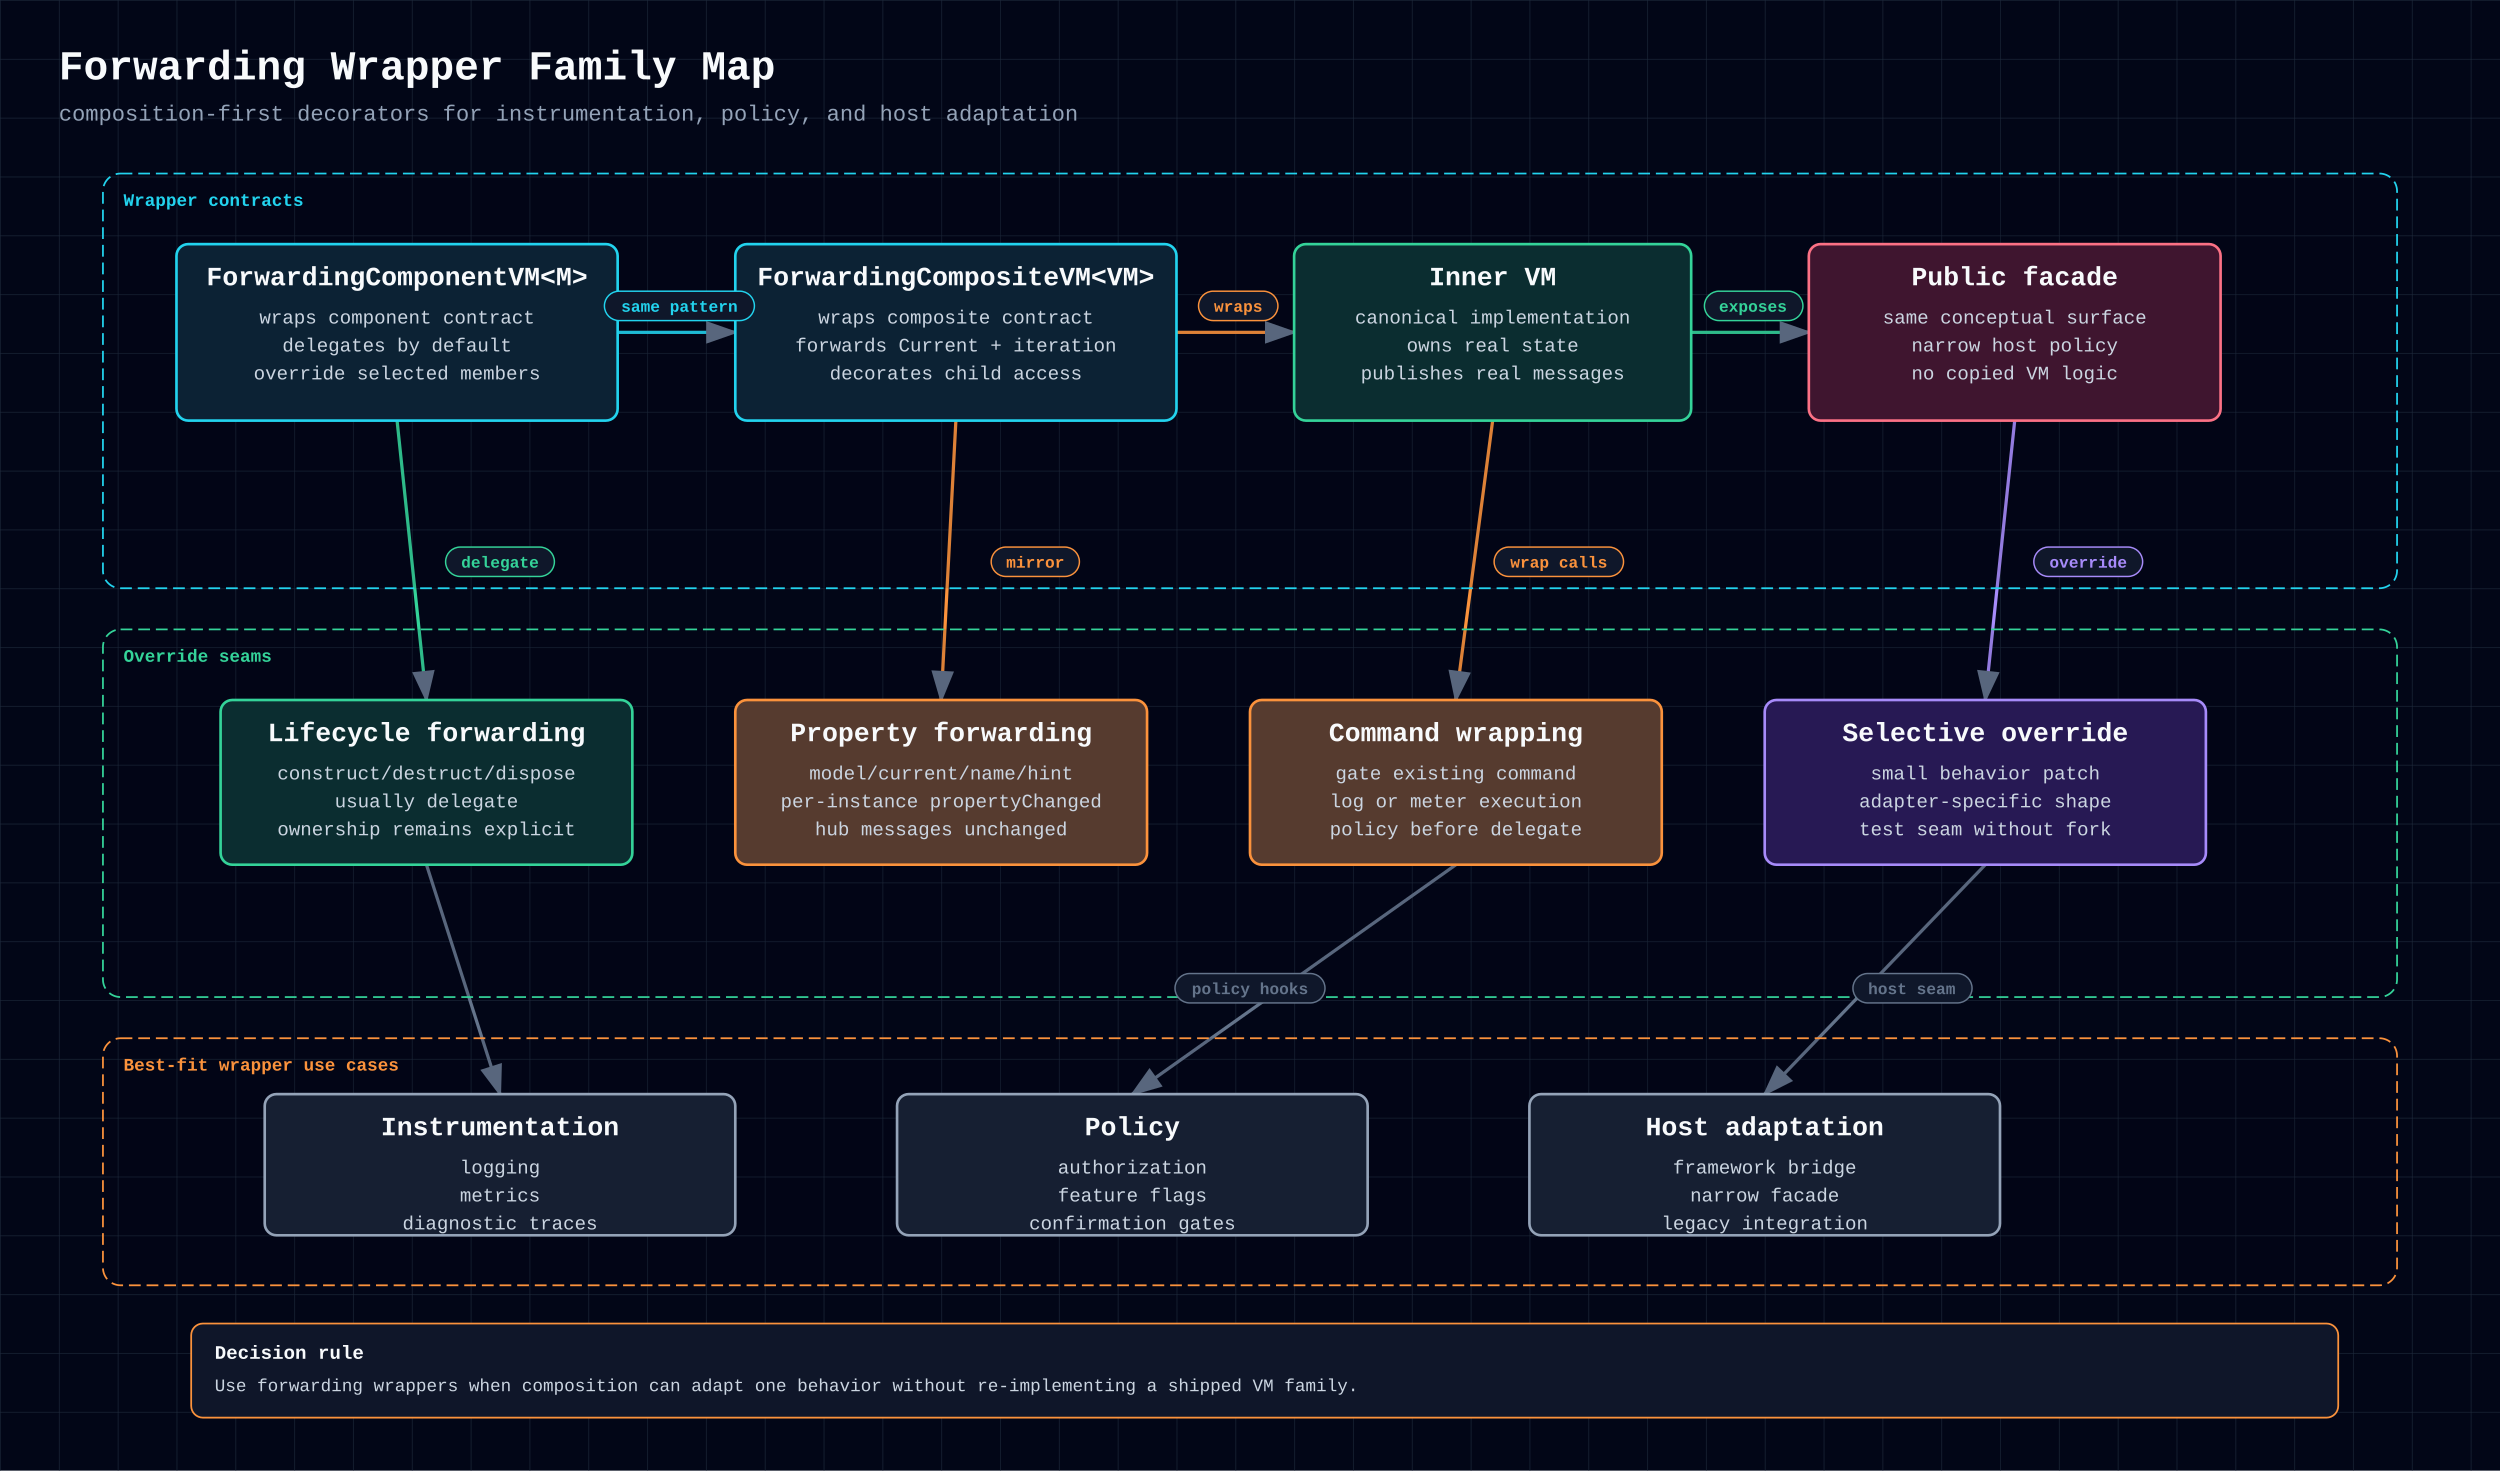
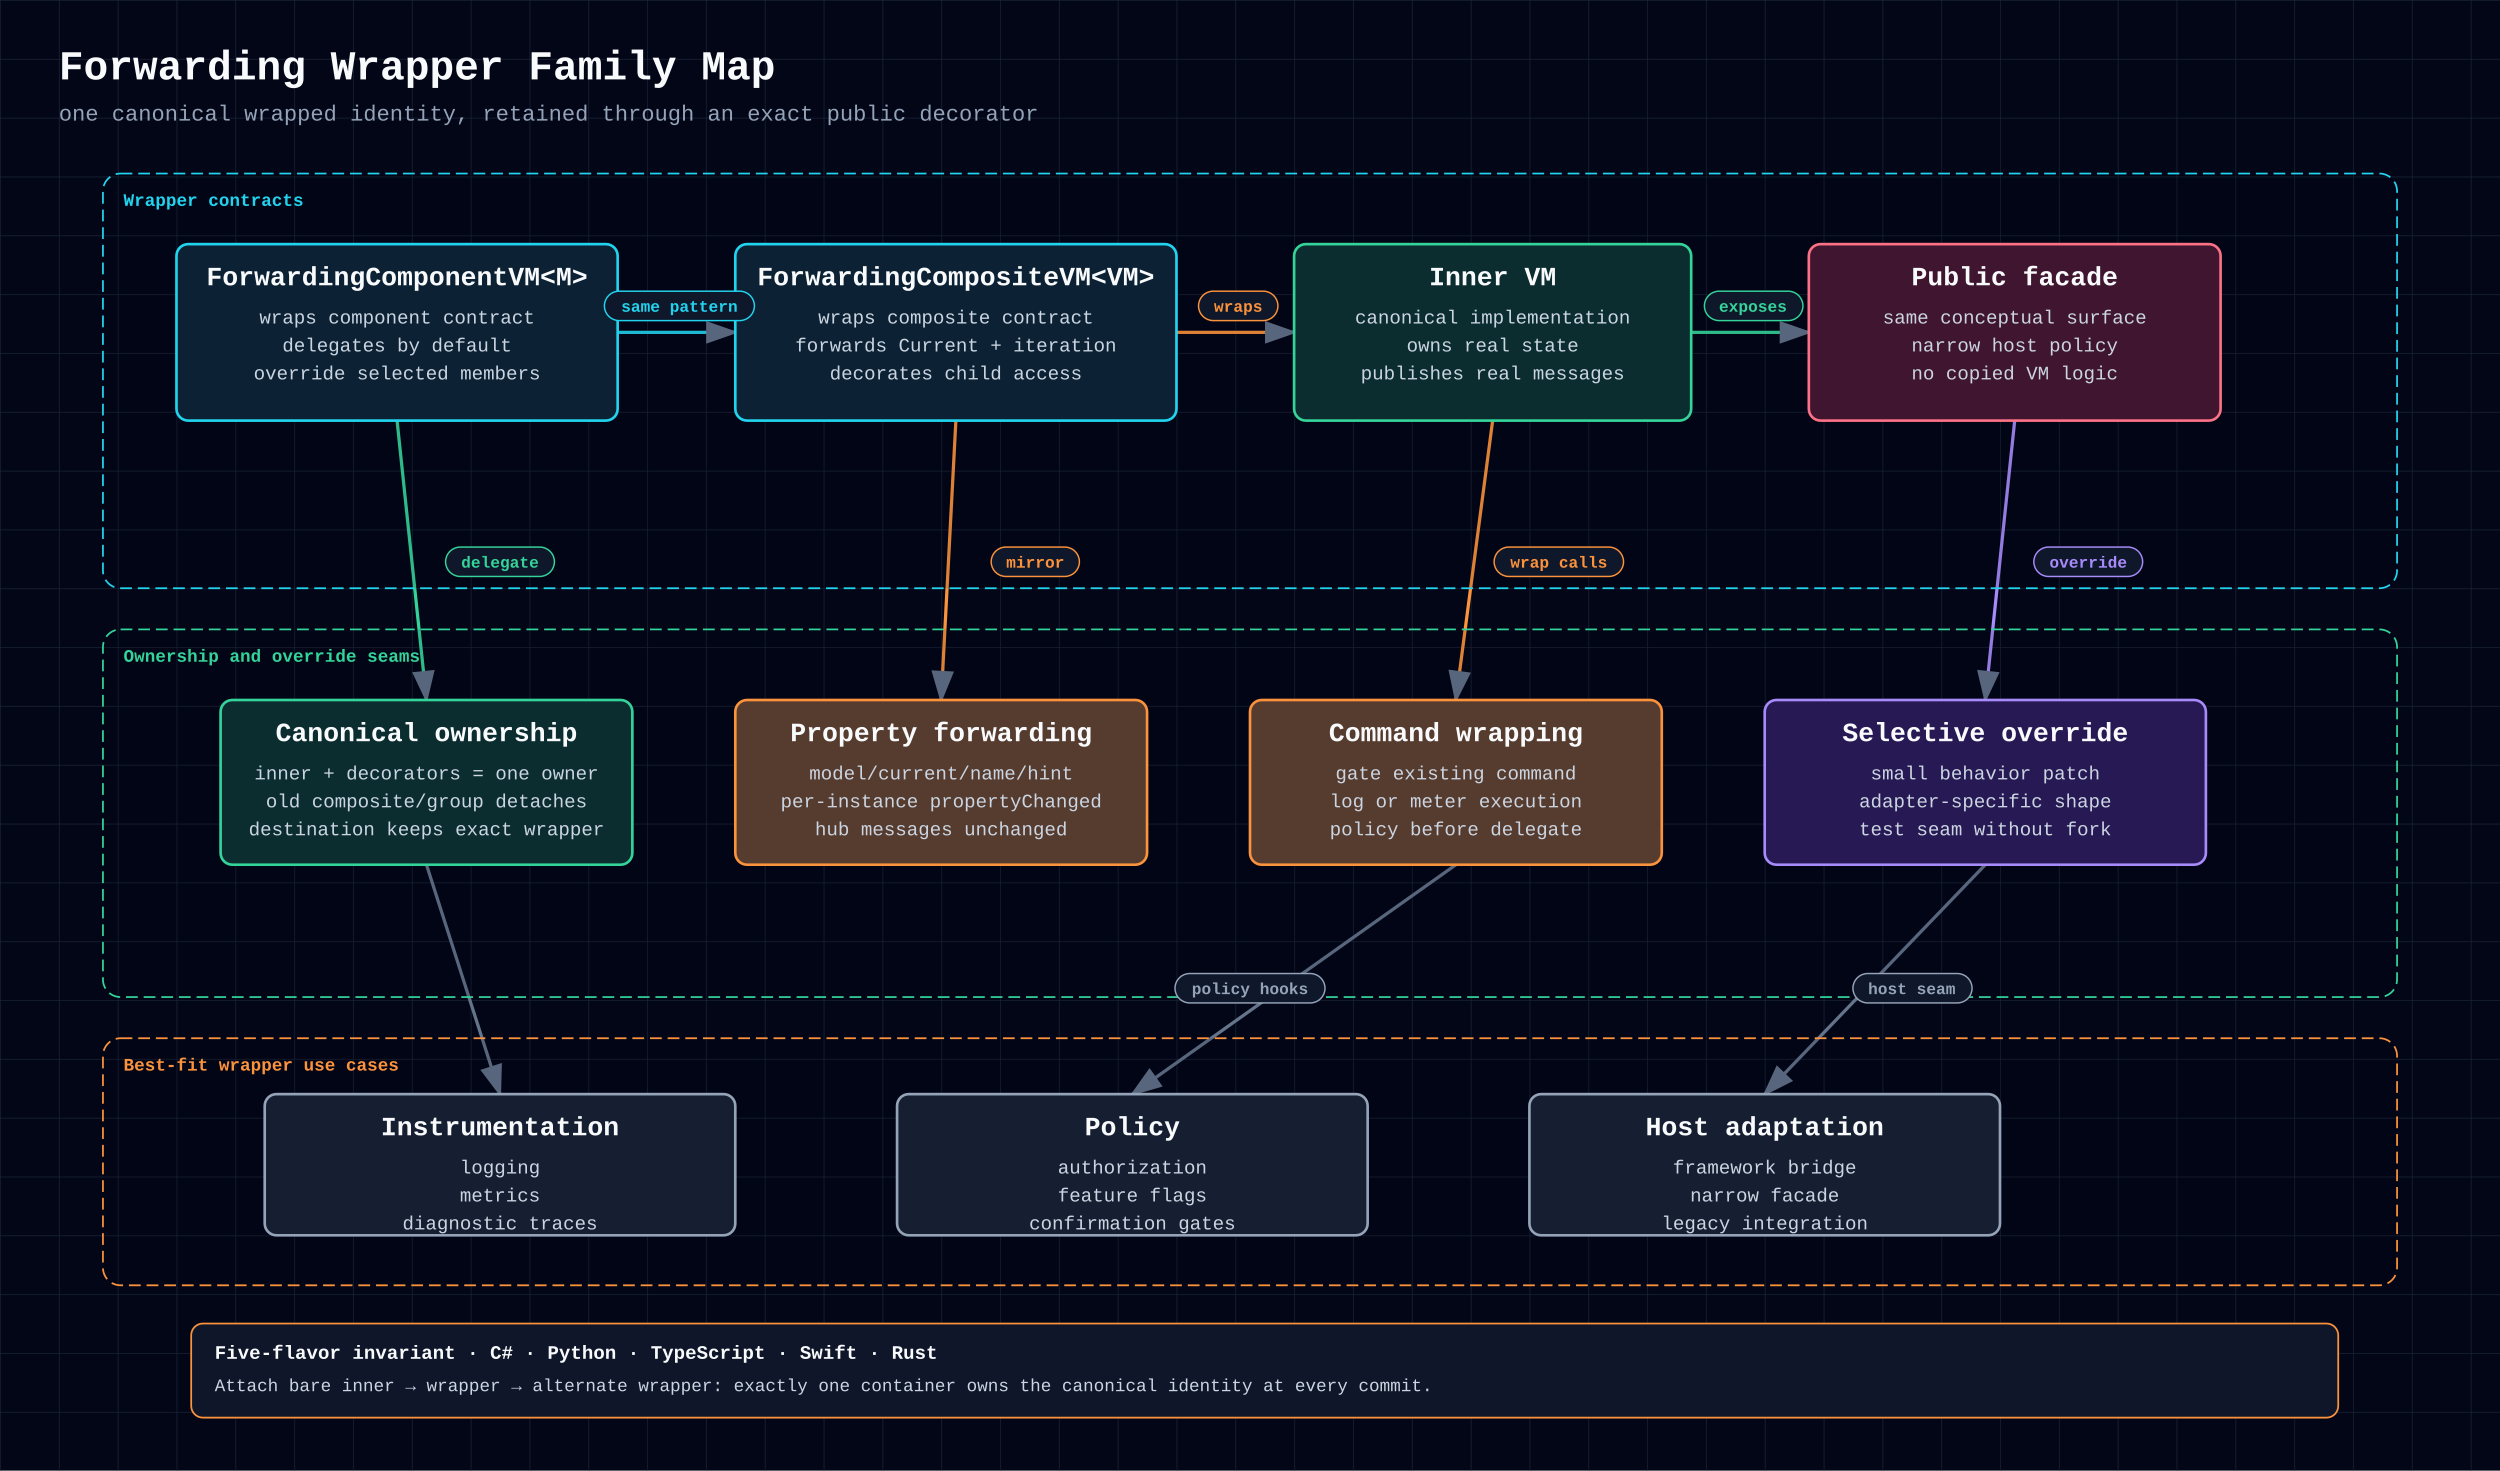
- <svg xmlns="http://www.w3.org/2000/svg" width="1700" height="1000" viewBox="0 0 1700 1000" style="font-family: 'JetBrains Mono', ui-monospace, SFMono-Regular, Menlo, Monaco, Consolas, 'Liberation Mono', 'Courier New', monospace;">
+ <svg xmlns="http://www.w3.org/2000/svg" width="1700" height="1000" viewBox="0 0 1700 1000" role="img" aria-labelledby="diagram-title diagram-description" style="font-family: 'JetBrains Mono', ui-monospace, SFMono-Regular, Menlo, Monaco, Consolas, 'Liberation Mono', 'Courier New', monospace;">
  <defs>
    <style>
      text { font-family: 'JetBrains Mono', ui-monospace, SFMono-Regular, Menlo, Monaco, Consolas, 'Liberation Mono', 'Courier New', monospace; }
    </style>
    <pattern id="grid" width="40" height="40" patternUnits="userSpaceOnUse">
      <path d="M 40 0 L 0 0 0 40" fill="none" stroke="#1e293b" stroke-width="0.8" />
    </pattern>
    <marker id="arrowhead" markerWidth="10" markerHeight="7" refX="9" refY="3.5" orient="auto">
      <polygon points="0 0, 10 3.5, 0 7" fill="#64748b" />
    </marker>
  </defs>
  <rect width="100%" height="100%" fill="#020617" />
  <rect width="100%" height="100%" fill="url(#grid)" />
  <text x="40" y="54" fill="#f8fafc" font-size="28" font-weight="700" text-anchor="start">Forwarding Wrapper Family Map</text>
-   <text x="40" y="82" fill="#94a3b8" font-size="15" font-weight="400" text-anchor="start">composition-first decorators for instrumentation, policy, and host adaptation</text>
+   <text x="40" y="82" fill="#94a3b8" font-size="15" font-weight="400" text-anchor="start">one canonical wrapped identity, retained through an exact public decorator</text>
  <polyline points="420,226 500,226" fill="none" stroke="#22d3ee" stroke-width="2.2" marker-end="url(#arrowhead)" />
  <polyline points="800,226 880,226" fill="none" stroke="#fb923c" stroke-width="2.2" marker-end="url(#arrowhead)" />
  <polyline points="1150,226 1230,226" fill="none" stroke="#34d399" stroke-width="2.2" marker-end="url(#arrowhead)" />
  <polyline points="270,286 290,476" fill="none" stroke="#34d399" stroke-width="2.2" marker-end="url(#arrowhead)" />
  <polyline points="650,286 640,476" fill="none" stroke="#fb923c" stroke-width="2.2" marker-end="url(#arrowhead)" />
  <polyline points="1015,286 990,476" fill="none" stroke="#fb923c" stroke-width="2.2" marker-end="url(#arrowhead)" />
  <polyline points="1370,286 1350,476" fill="none" stroke="#a78bfa" stroke-width="2.2" marker-end="url(#arrowhead)" />
  <polyline points="290,588 340,744" fill="none" stroke="#64748b" stroke-width="2.2" marker-end="url(#arrowhead)" />
  <polyline points="990,588 770,744" fill="none" stroke="#64748b" stroke-width="2.2" marker-end="url(#arrowhead)" />
  <polyline points="1350,588 1200,744" fill="none" stroke="#64748b" stroke-width="2.2" marker-end="url(#arrowhead)" />
  <rect x="70" y="118" width="1560" height="282" rx="12" fill="rgba(2, 6, 23, 0.12)" stroke="#22d3ee" stroke-width="1.2" stroke-dasharray="8 4" />
  <text x="84" y="140" fill="#22d3ee" font-size="12" font-weight="700" text-anchor="start">Wrapper contracts</text>
  <rect x="70" y="428" width="1560" height="250" rx="12" fill="rgba(2, 6, 23, 0.12)" stroke="#34d399" stroke-width="1.2" stroke-dasharray="8 4" />
-   <text x="84" y="450" fill="#34d399" font-size="12" font-weight="700" text-anchor="start">Override seams</text>
+   <text x="84" y="450" fill="#34d399" font-size="12" font-weight="700" text-anchor="start">Ownership and override seams</text>
  <rect x="70" y="706" width="1560" height="168" rx="12" fill="rgba(2, 6, 23, 0.12)" stroke="#fb923c" stroke-width="1.2" stroke-dasharray="8 4" />
  <text x="84" y="728" fill="#fb923c" font-size="12" font-weight="700" text-anchor="start">Best-fit wrapper use cases</text>
  <rect x="120" y="166" width="300" height="120" rx="8" fill="#0f172a" />
  <rect x="120" y="166" width="300" height="120" rx="8" fill="rgba(8, 51, 68, 0.4)" stroke="#22d3ee" stroke-width="1.8" />
  <text x="270" y="194" fill="#f8fafc" font-size="18" font-weight="700" text-anchor="middle">ForwardingComponentVM&lt;M&gt;</text>
  <text x="270" y="220" fill="#cbd5e1" font-size="13" font-weight="400" text-anchor="middle">wraps component contract</text>
  <text x="270" y="239" fill="#cbd5e1" font-size="13" font-weight="400" text-anchor="middle">delegates by default</text>
  <text x="270" y="258" fill="#cbd5e1" font-size="13" font-weight="400" text-anchor="middle">override selected members</text>
  <rect x="500" y="166" width="300" height="120" rx="8" fill="#0f172a" />
  <rect x="500" y="166" width="300" height="120" rx="8" fill="rgba(8, 51, 68, 0.4)" stroke="#22d3ee" stroke-width="1.8" />
  <text x="650" y="194" fill="#f8fafc" font-size="18" font-weight="700" text-anchor="middle">ForwardingCompositeVM&lt;VM&gt;</text>
  <text x="650" y="220" fill="#cbd5e1" font-size="13" font-weight="400" text-anchor="middle">wraps composite contract</text>
  <text x="650" y="239" fill="#cbd5e1" font-size="13" font-weight="400" text-anchor="middle">forwards Current + iteration</text>
  <text x="650" y="258" fill="#cbd5e1" font-size="13" font-weight="400" text-anchor="middle">decorates child access</text>
  <rect x="880" y="166" width="270" height="120" rx="8" fill="#0f172a" />
  <rect x="880" y="166" width="270" height="120" rx="8" fill="rgba(6, 78, 59, 0.4)" stroke="#34d399" stroke-width="1.8" />
  <text x="1015" y="194" fill="#f8fafc" font-size="18" font-weight="700" text-anchor="middle">Inner VM</text>
  <text x="1015" y="220" fill="#cbd5e1" font-size="13" font-weight="400" text-anchor="middle">canonical implementation</text>
  <text x="1015" y="239" fill="#cbd5e1" font-size="13" font-weight="400" text-anchor="middle">owns real state</text>
  <text x="1015" y="258" fill="#cbd5e1" font-size="13" font-weight="400" text-anchor="middle">publishes real messages</text>
  <rect x="1230" y="166" width="280" height="120" rx="8" fill="#0f172a" />
  <rect x="1230" y="166" width="280" height="120" rx="8" fill="rgba(136, 19, 55, 0.4)" stroke="#fb7185" stroke-width="1.8" />
  <text x="1370" y="194" fill="#f8fafc" font-size="18" font-weight="700" text-anchor="middle">Public facade</text>
  <text x="1370" y="220" fill="#cbd5e1" font-size="13" font-weight="400" text-anchor="middle">same conceptual surface</text>
  <text x="1370" y="239" fill="#cbd5e1" font-size="13" font-weight="400" text-anchor="middle">narrow host policy</text>
  <text x="1370" y="258" fill="#cbd5e1" font-size="13" font-weight="400" text-anchor="middle">no copied VM logic</text>
  <rect x="150" y="476" width="280" height="112" rx="8" fill="#0f172a" />
  <rect x="150" y="476" width="280" height="112" rx="8" fill="rgba(6, 78, 59, 0.4)" stroke="#34d399" stroke-width="1.8" />
-   <text x="290" y="504" fill="#f8fafc" font-size="18" font-weight="700" text-anchor="middle">Lifecycle forwarding</text>
-   <text x="290" y="530" fill="#cbd5e1" font-size="13" font-weight="400" text-anchor="middle">construct/destruct/dispose</text>
-   <text x="290" y="549" fill="#cbd5e1" font-size="13" font-weight="400" text-anchor="middle">usually delegate</text>
-   <text x="290" y="568" fill="#cbd5e1" font-size="13" font-weight="400" text-anchor="middle">ownership remains explicit</text>
+   <text x="290" y="504" fill="#f8fafc" font-size="18" font-weight="700" text-anchor="middle">Canonical ownership</text>
+   <text x="290" y="530" fill="#cbd5e1" font-size="13" font-weight="400" text-anchor="middle">inner + decorators = one owner</text>
+   <text x="290" y="549" fill="#cbd5e1" font-size="13" font-weight="400" text-anchor="middle">old composite/group detaches</text>
+   <text x="290" y="568" fill="#cbd5e1" font-size="13" font-weight="400" text-anchor="middle">destination keeps exact wrapper</text>
  <rect x="500" y="476" width="280" height="112" rx="8" fill="#0f172a" />
  <rect x="500" y="476" width="280" height="112" rx="8" fill="rgba(251, 146, 60, 0.3)" stroke="#fb923c" stroke-width="1.8" />
  <text x="640" y="504" fill="#f8fafc" font-size="18" font-weight="700" text-anchor="middle">Property forwarding</text>
  <text x="640" y="530" fill="#cbd5e1" font-size="13" font-weight="400" text-anchor="middle">model/current/name/hint</text>
  <text x="640" y="549" fill="#cbd5e1" font-size="13" font-weight="400" text-anchor="middle">per-instance propertyChanged</text>
  <text x="640" y="568" fill="#cbd5e1" font-size="13" font-weight="400" text-anchor="middle">hub messages unchanged</text>
  <rect x="850" y="476" width="280" height="112" rx="8" fill="#0f172a" />
  <rect x="850" y="476" width="280" height="112" rx="8" fill="rgba(251, 146, 60, 0.3)" stroke="#fb923c" stroke-width="1.8" />
  <text x="990" y="504" fill="#f8fafc" font-size="18" font-weight="700" text-anchor="middle">Command wrapping</text>
  <text x="990" y="530" fill="#cbd5e1" font-size="13" font-weight="400" text-anchor="middle">gate existing command</text>
  <text x="990" y="549" fill="#cbd5e1" font-size="13" font-weight="400" text-anchor="middle">log or meter execution</text>
  <text x="990" y="568" fill="#cbd5e1" font-size="13" font-weight="400" text-anchor="middle">policy before delegate</text>
  <rect x="1200" y="476" width="300" height="112" rx="8" fill="#0f172a" />
  <rect x="1200" y="476" width="300" height="112" rx="8" fill="rgba(76, 29, 149, 0.4)" stroke="#a78bfa" stroke-width="1.8" />
  <text x="1350" y="504" fill="#f8fafc" font-size="18" font-weight="700" text-anchor="middle">Selective override</text>
  <text x="1350" y="530" fill="#cbd5e1" font-size="13" font-weight="400" text-anchor="middle">small behavior patch</text>
  <text x="1350" y="549" fill="#cbd5e1" font-size="13" font-weight="400" text-anchor="middle">adapter-specific shape</text>
  <text x="1350" y="568" fill="#cbd5e1" font-size="13" font-weight="400" text-anchor="middle">test seam without fork</text>
  <rect x="180" y="744" width="320" height="96" rx="8" fill="#0f172a" />
  <rect x="180" y="744" width="320" height="96" rx="8" fill="rgba(30, 41, 59, 0.5)" stroke="#94a3b8" stroke-width="1.8" />
  <text x="340" y="772" fill="#f8fafc" font-size="18" font-weight="700" text-anchor="middle">Instrumentation</text>
  <text x="340" y="798" fill="#cbd5e1" font-size="13" font-weight="400" text-anchor="middle">logging</text>
  <text x="340" y="817" fill="#cbd5e1" font-size="13" font-weight="400" text-anchor="middle">metrics</text>
  <text x="340" y="836" fill="#cbd5e1" font-size="13" font-weight="400" text-anchor="middle">diagnostic traces</text>
  <rect x="610" y="744" width="320" height="96" rx="8" fill="#0f172a" />
  <rect x="610" y="744" width="320" height="96" rx="8" fill="rgba(30, 41, 59, 0.5)" stroke="#94a3b8" stroke-width="1.8" />
  <text x="770" y="772" fill="#f8fafc" font-size="18" font-weight="700" text-anchor="middle">Policy</text>
  <text x="770" y="798" fill="#cbd5e1" font-size="13" font-weight="400" text-anchor="middle">authorization</text>
  <text x="770" y="817" fill="#cbd5e1" font-size="13" font-weight="400" text-anchor="middle">feature flags</text>
  <text x="770" y="836" fill="#cbd5e1" font-size="13" font-weight="400" text-anchor="middle">confirmation gates</text>
  <rect x="1040" y="744" width="320" height="96" rx="8" fill="#0f172a" />
  <rect x="1040" y="744" width="320" height="96" rx="8" fill="rgba(30, 41, 59, 0.5)" stroke="#94a3b8" stroke-width="1.8" />
  <text x="1200" y="772" fill="#f8fafc" font-size="18" font-weight="700" text-anchor="middle">Host adaptation</text>
  <text x="1200" y="798" fill="#cbd5e1" font-size="13" font-weight="400" text-anchor="middle">framework bridge</text>
  <text x="1200" y="817" fill="#cbd5e1" font-size="13" font-weight="400" text-anchor="middle">narrow facade</text>
  <text x="1200" y="836" fill="#cbd5e1" font-size="13" font-weight="400" text-anchor="middle">legacy integration</text>
  <rect x="130" y="900" width="1460" height="64" rx="8" fill="#0f172a" />
  <rect x="130" y="900" width="1460" height="64" rx="8" fill="rgba(15, 23, 42, 0.94)" stroke="#fb923c" stroke-width="1.2" />
-   <text x="146" y="924" fill="#f8fafc" font-size="13" font-weight="700" text-anchor="start">Decision rule</text>
-   <text x="146" y="946" fill="#cbd5e1" font-size="12" font-weight="400" text-anchor="start">Use forwarding wrappers when composition can adapt one behavior without re-implementing a shipped VM family.</text>
+   <text x="146" y="924" fill="#f8fafc" font-size="13" font-weight="700" text-anchor="start">Five-flavor invariant · C# · Python · TypeScript · Swift · Rust</text>
+   <text x="146" y="946" fill="#cbd5e1" font-size="12" font-weight="400" text-anchor="start">Attach bare inner → wrapper → alternate wrapper: exactly one container owns the canonical identity at every commit.</text>
  <rect x="411" y="198" width="102" height="20" rx="10" fill="#0f172a" stroke="#22d3ee" stroke-width="1" />
  <text x="462" y="212" fill="#22d3ee" font-size="11" font-weight="700" text-anchor="middle">same pattern</text>
  <rect x="815" y="198" width="54" height="20" rx="10" fill="#0f172a" stroke="#fb923c" stroke-width="1" />
  <text x="842" y="212" fill="#fb923c" font-size="11" font-weight="700" text-anchor="middle">wraps</text>
  <rect x="1159" y="198" width="67" height="20" rx="10" fill="#0f172a" stroke="#34d399" stroke-width="1" />
  <text x="1192" y="212" fill="#34d399" font-size="11" font-weight="700" text-anchor="middle">exposes</text>
  <rect x="303" y="372" width="74" height="20" rx="10" fill="#0f172a" stroke="#34d399" stroke-width="1" />
  <text x="340" y="386" fill="#34d399" font-size="11" font-weight="700" text-anchor="middle">delegate</text>
  <rect x="674" y="372" width="60" height="20" rx="10" fill="#0f172a" stroke="#fb923c" stroke-width="1" />
  <text x="704" y="386" fill="#fb923c" font-size="11" font-weight="700" text-anchor="middle">mirror</text>
  <rect x="1016" y="372" width="88" height="20" rx="10" fill="#0f172a" stroke="#fb923c" stroke-width="1" />
  <text x="1060" y="386" fill="#fb923c" font-size="11" font-weight="700" text-anchor="middle">wrap calls</text>
  <rect x="1383" y="372" width="74" height="20" rx="10" fill="#0f172a" stroke="#a78bfa" stroke-width="1" />
  <text x="1420" y="386" fill="#a78bfa" font-size="11" font-weight="700" text-anchor="middle">override</text>
-   <rect x="799" y="662" width="102" height="20" rx="10" fill="#0f172a" stroke="#64748b" stroke-width="1" />
-   <text x="850" y="676" fill="#64748b" font-size="11" font-weight="700" text-anchor="middle">policy hooks</text>
-   <rect x="1260" y="662" width="81" height="20" rx="10" fill="#0f172a" stroke="#64748b" stroke-width="1" />
-   <text x="1300" y="676" fill="#64748b" font-size="11" font-weight="700" text-anchor="middle">host seam</text>
+   <rect x="799" y="662" width="102" height="20" rx="10" fill="#0f172a" stroke="#94a3b8" stroke-width="1" />
+   <text x="850" y="676" fill="#94a3b8" font-size="11" font-weight="700" text-anchor="middle">policy hooks</text>
+   <rect x="1260" y="662" width="81" height="20" rx="10" fill="#0f172a" stroke="#94a3b8" stroke-width="1" />
+   <text x="1300" y="676" fill="#94a3b8" font-size="11" font-weight="700" text-anchor="middle">host seam</text>
</svg>
